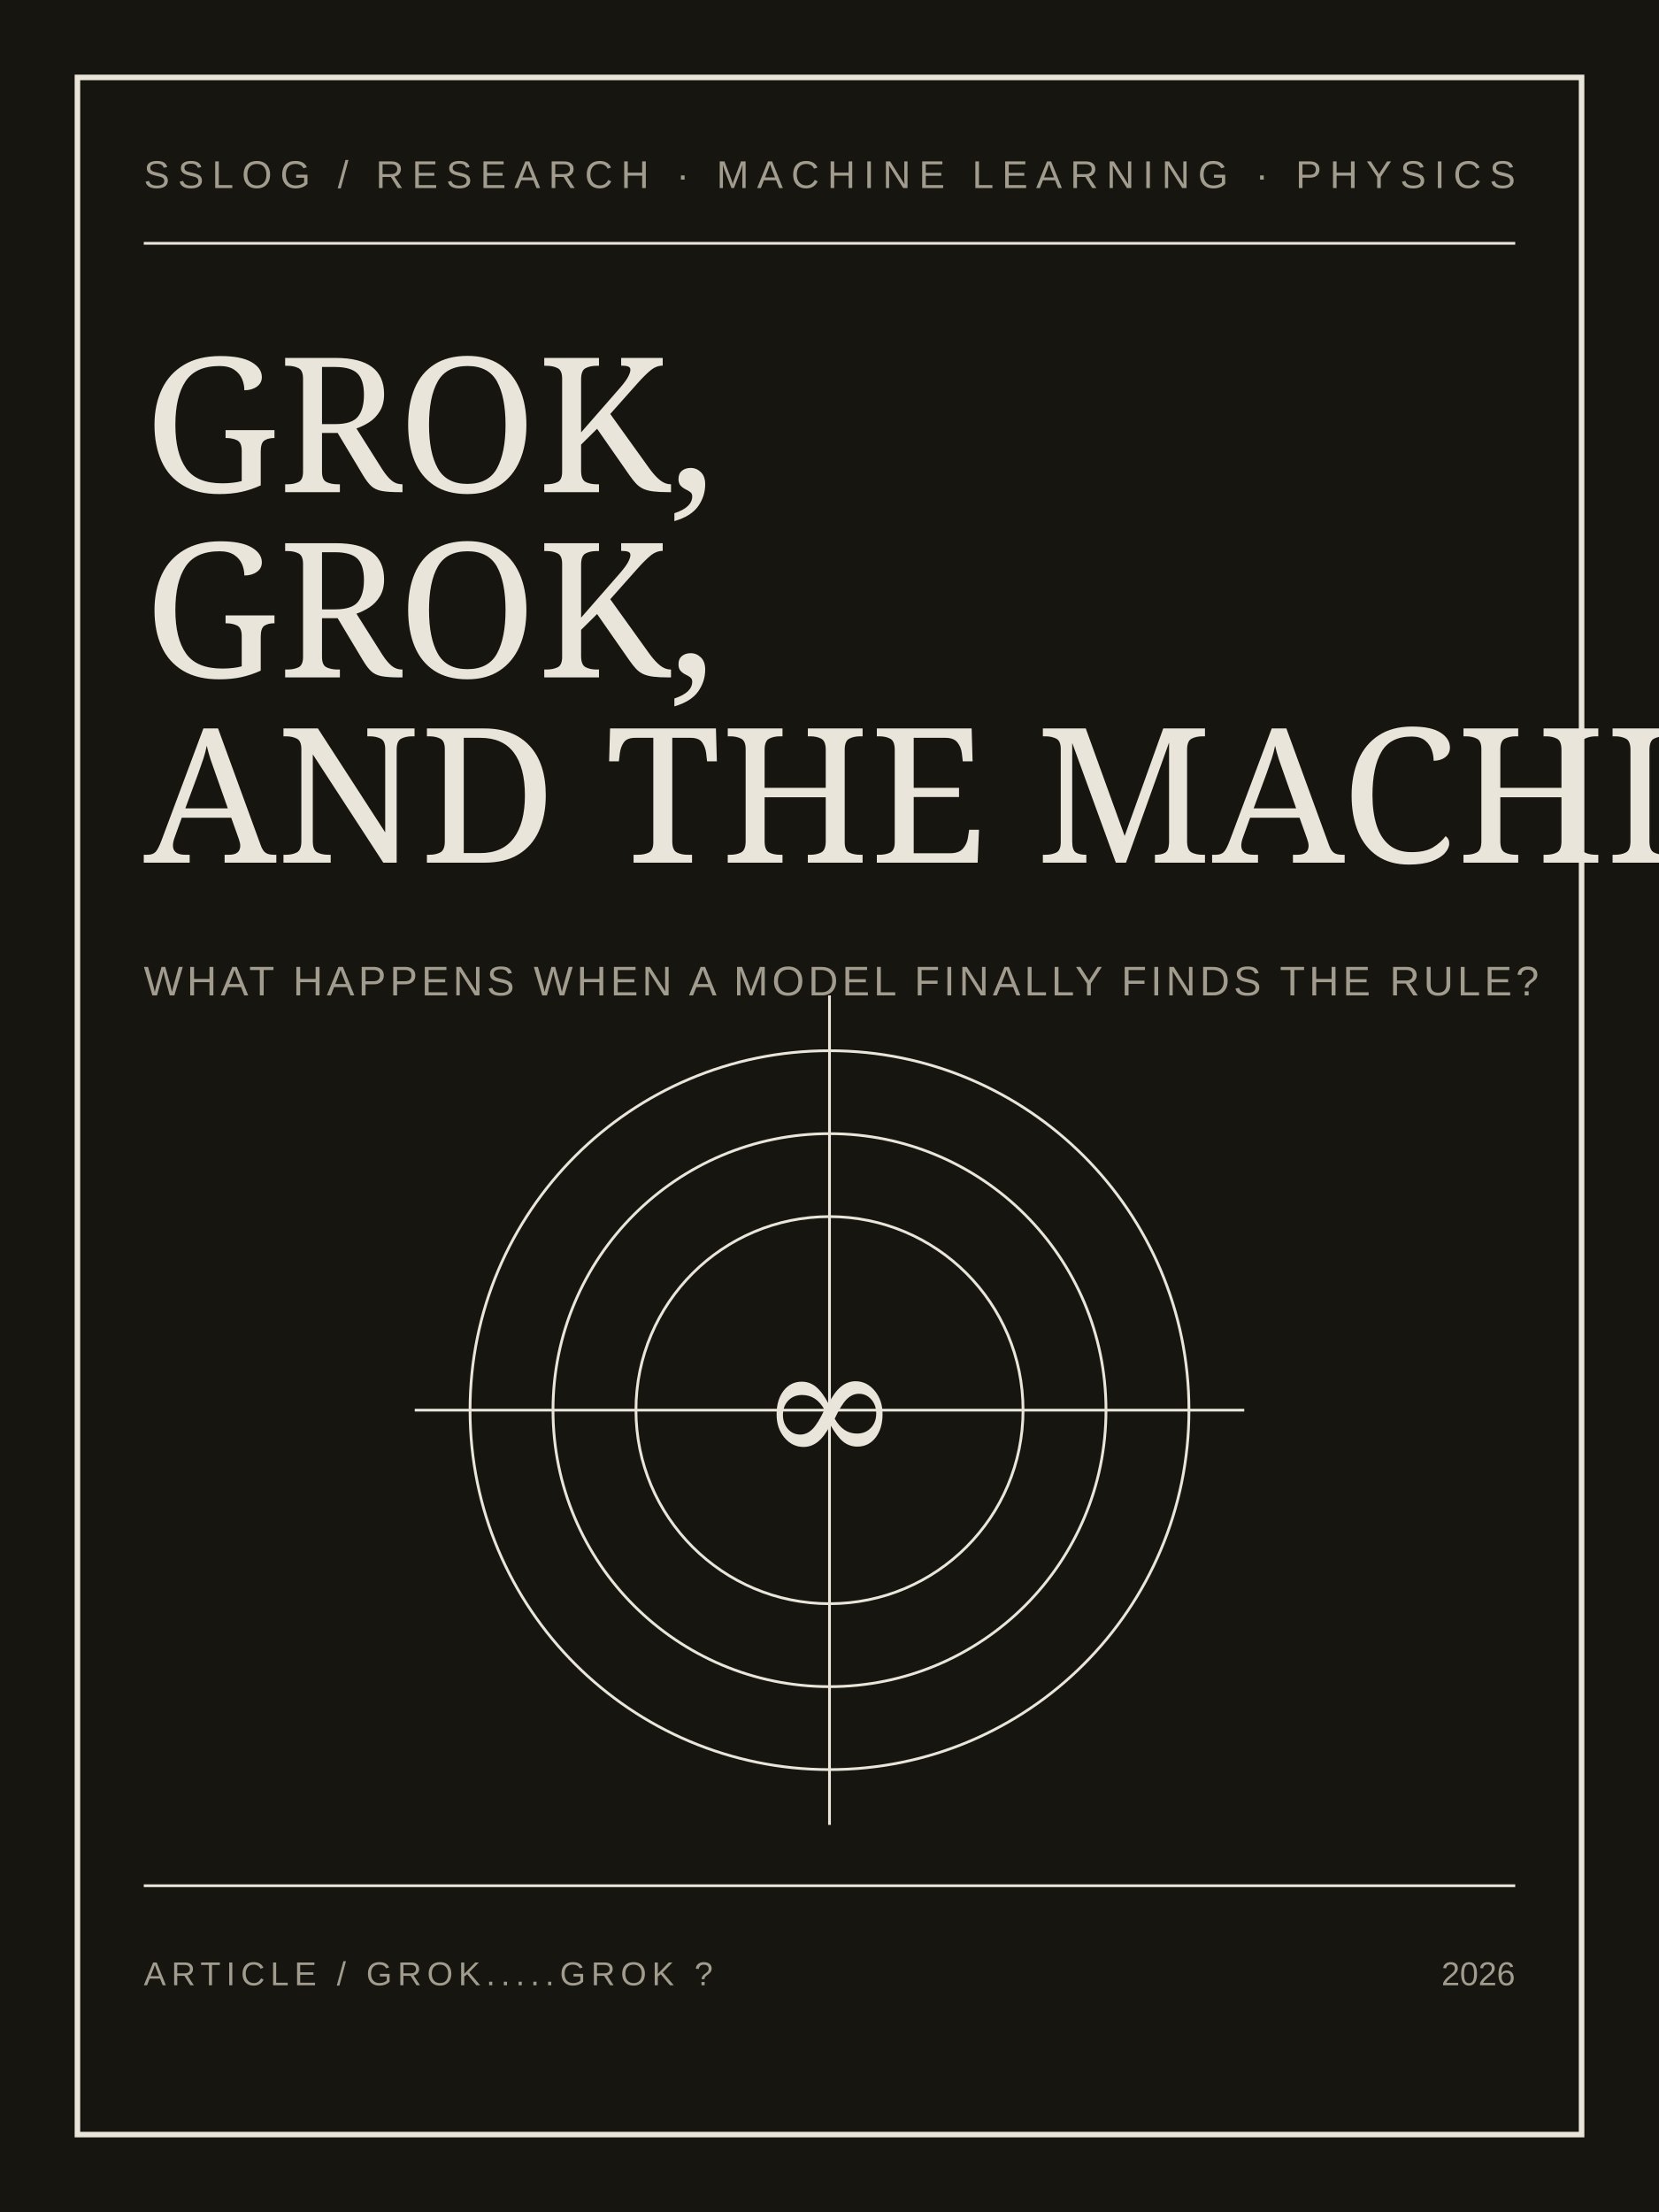
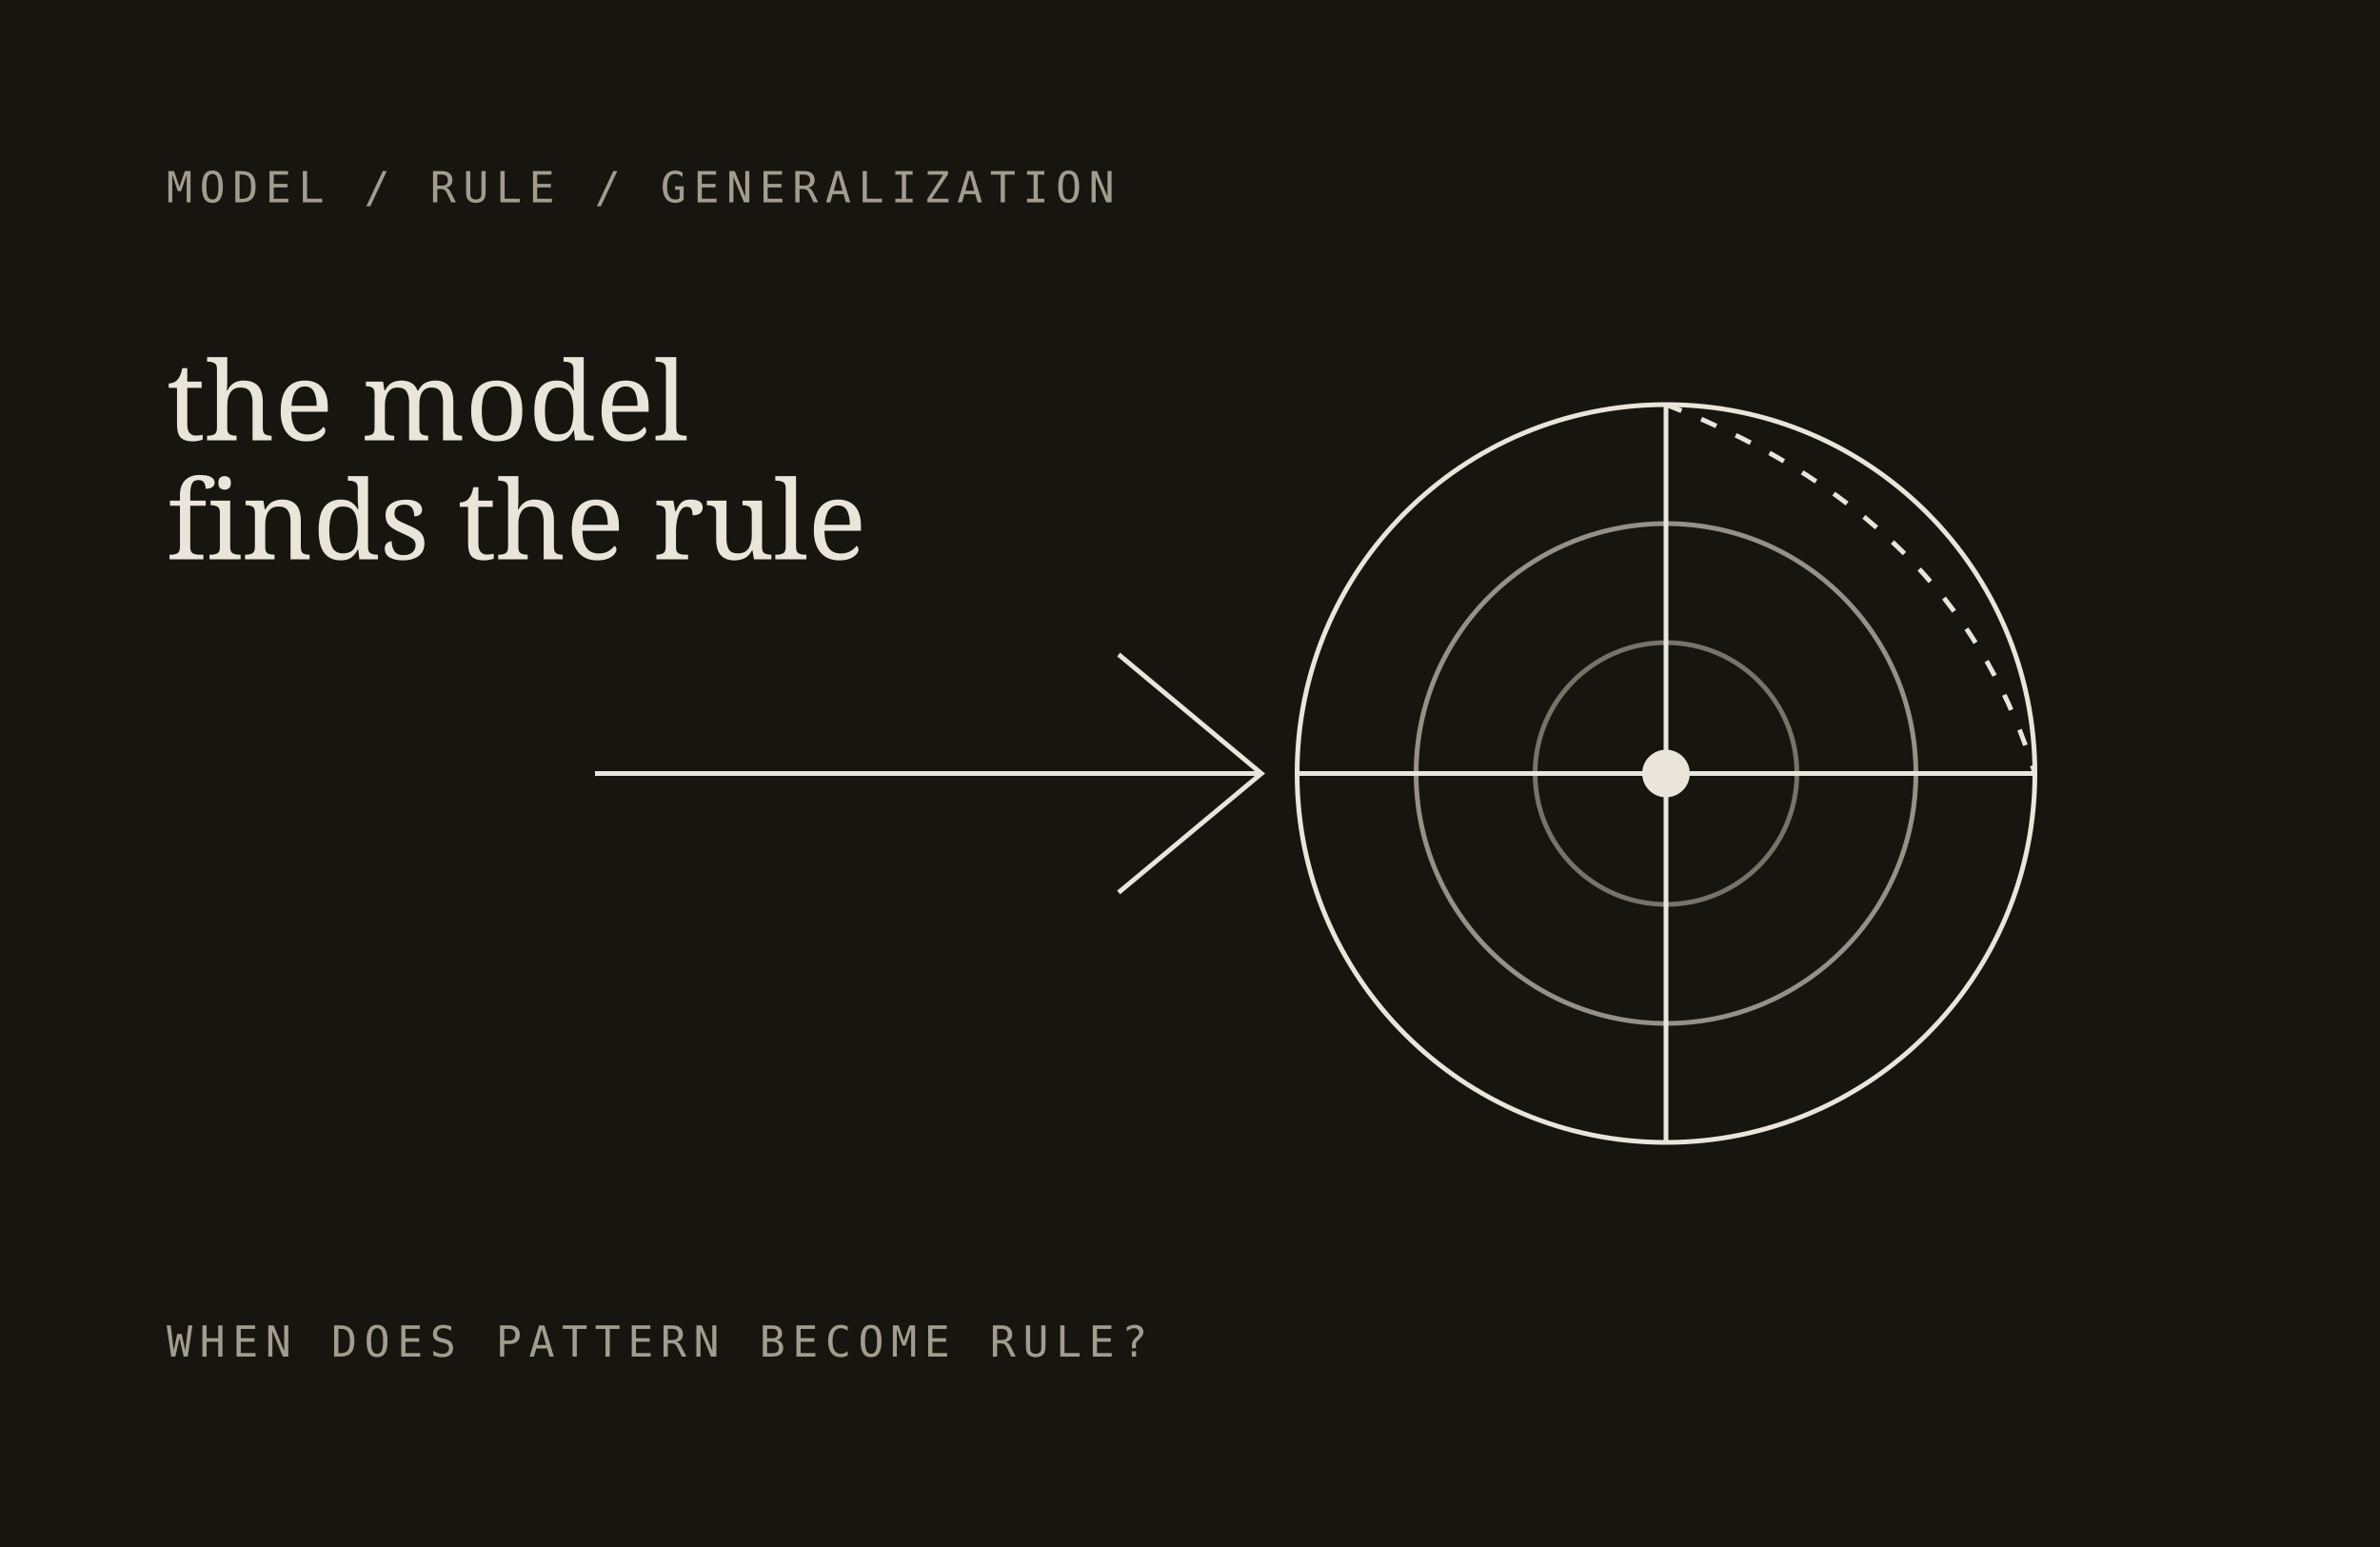
- <svg xmlns="http://www.w3.org/2000/svg" viewBox="0 0 600 800">
-   <rect width="600" height="800" fill="#17150f" />
-   <rect x="28" y="28" width="544" height="744" fill="none" stroke="#eae5db" stroke-width="2" />
-   <text x="52" y="68" font-family="Arial,sans-serif" font-size="14" letter-spacing="3" fill="#a29c8f">SSLOG / RESEARCH · MACHINE LEARNING · PHYSICS</text>
-   <line x1="52" y1="88" x2="548" y2="88" stroke="#eae5db" />
-   <text x="52" y="178" font-family="Georgia,serif" font-size="68" fill="#eae5db">GROK,</text>
-   <text x="52" y="245" font-family="Georgia,serif" font-size="68" fill="#eae5db">GROK,</text>
-   <text x="52" y="312" font-family="Georgia,serif" font-size="68" fill="#eae5db">AND THE MACHINE</text>
-   <text x="52" y="360" font-family="Arial,sans-serif" font-size="15" letter-spacing="1.4" fill="#a29c8f">WHAT HAPPENS WHEN A MODEL FINALLY FINDS THE RULE?</text>
-   <g transform="translate(300 510)" fill="none" stroke="#eae5db">
-     <circle r="130" />
-     <circle r="100" />
-     <circle r="70" />
-     <path d="M-150 0H150M0-150V150" />
-     <text x="0" y="20" text-anchor="middle" font-family="Georgia,serif" font-size="62" fill="#eae5db" stroke="none">∞</text>
+ <svg xmlns="http://www.w3.org/2000/svg" viewBox="0 0 1000 650">
+   <rect width="1000" height="650" fill="#17150f" />
+   <g fill="none" stroke="#eae5db" stroke-width="2">
+     <circle cx="700" cy="325" r="155" />
+     <circle cx="700" cy="325" r="105" opacity=".6" />
+     <circle cx="700" cy="325" r="55" opacity=".45" />
+     <path d="M545 325H855M700 170V480" />
+     <circle cx="700" cy="325" r="10" fill="#eae5db" stroke="none" />
+     <path d="M250 325H530" />
+     <path d="M470 275L530 325L470 375" />
+     <path d="M700 170C790 205 835 260 855 325" stroke-dasharray="7 9" />
  </g>
-   <line x1="52" y1="682" x2="548" y2="682" stroke="#eae5db" />
-   <text x="52" y="718" font-family="Arial,sans-serif" font-size="12" letter-spacing="2" fill="#a29c8f">ARTICLE / GROK.....GROK ?</text>
-   <text x="548" y="718" text-anchor="end" font-family="Arial,sans-serif" font-size="12" fill="#a29c8f">2026</text>
+   <g fill="#a29c8f" font-family="monospace" font-size="18" letter-spacing="3">
+     <text x="70" y="85">MODEL / RULE / GENERALIZATION</text>
+     <text x="70" y="570">WHEN DOES PATTERN BECOME RULE?</text>
+   </g>
+   <g fill="#eae5db" font-family="Georgia,serif">
+     <text x="70" y="185" font-size="46">the model</text>
+     <text x="70" y="235" font-size="46">finds the rule</text>
+   </g>
</svg>
